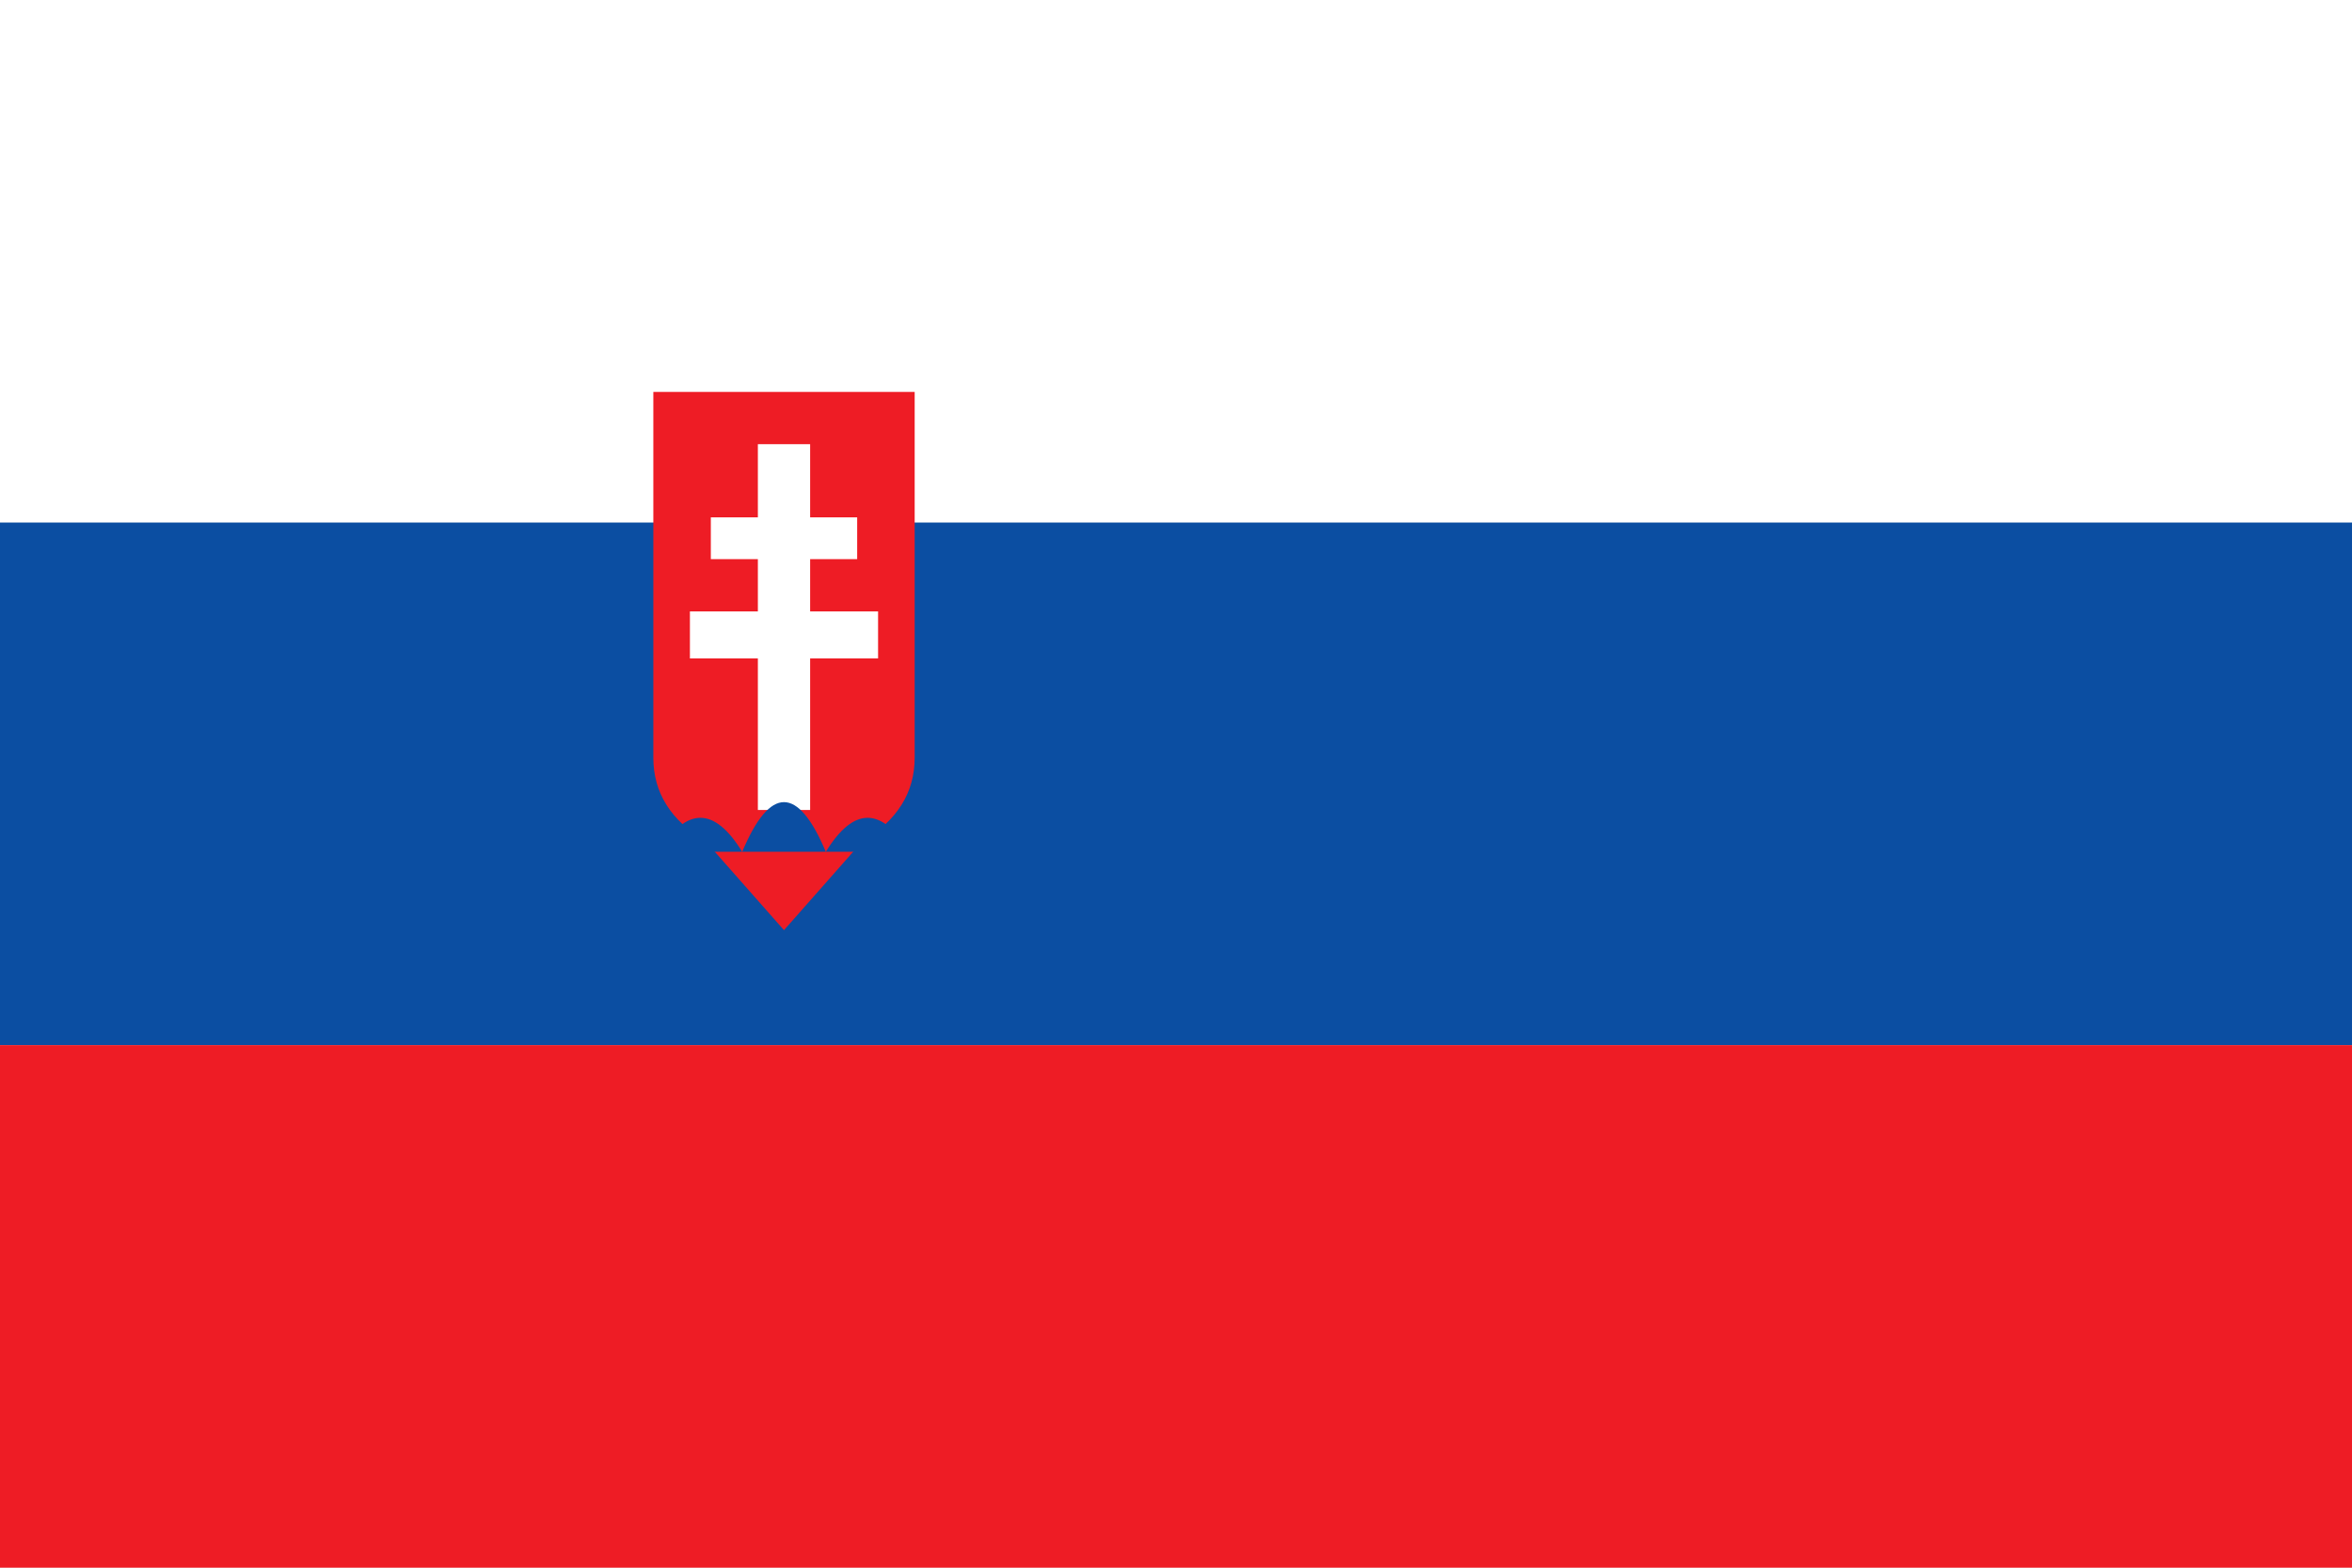
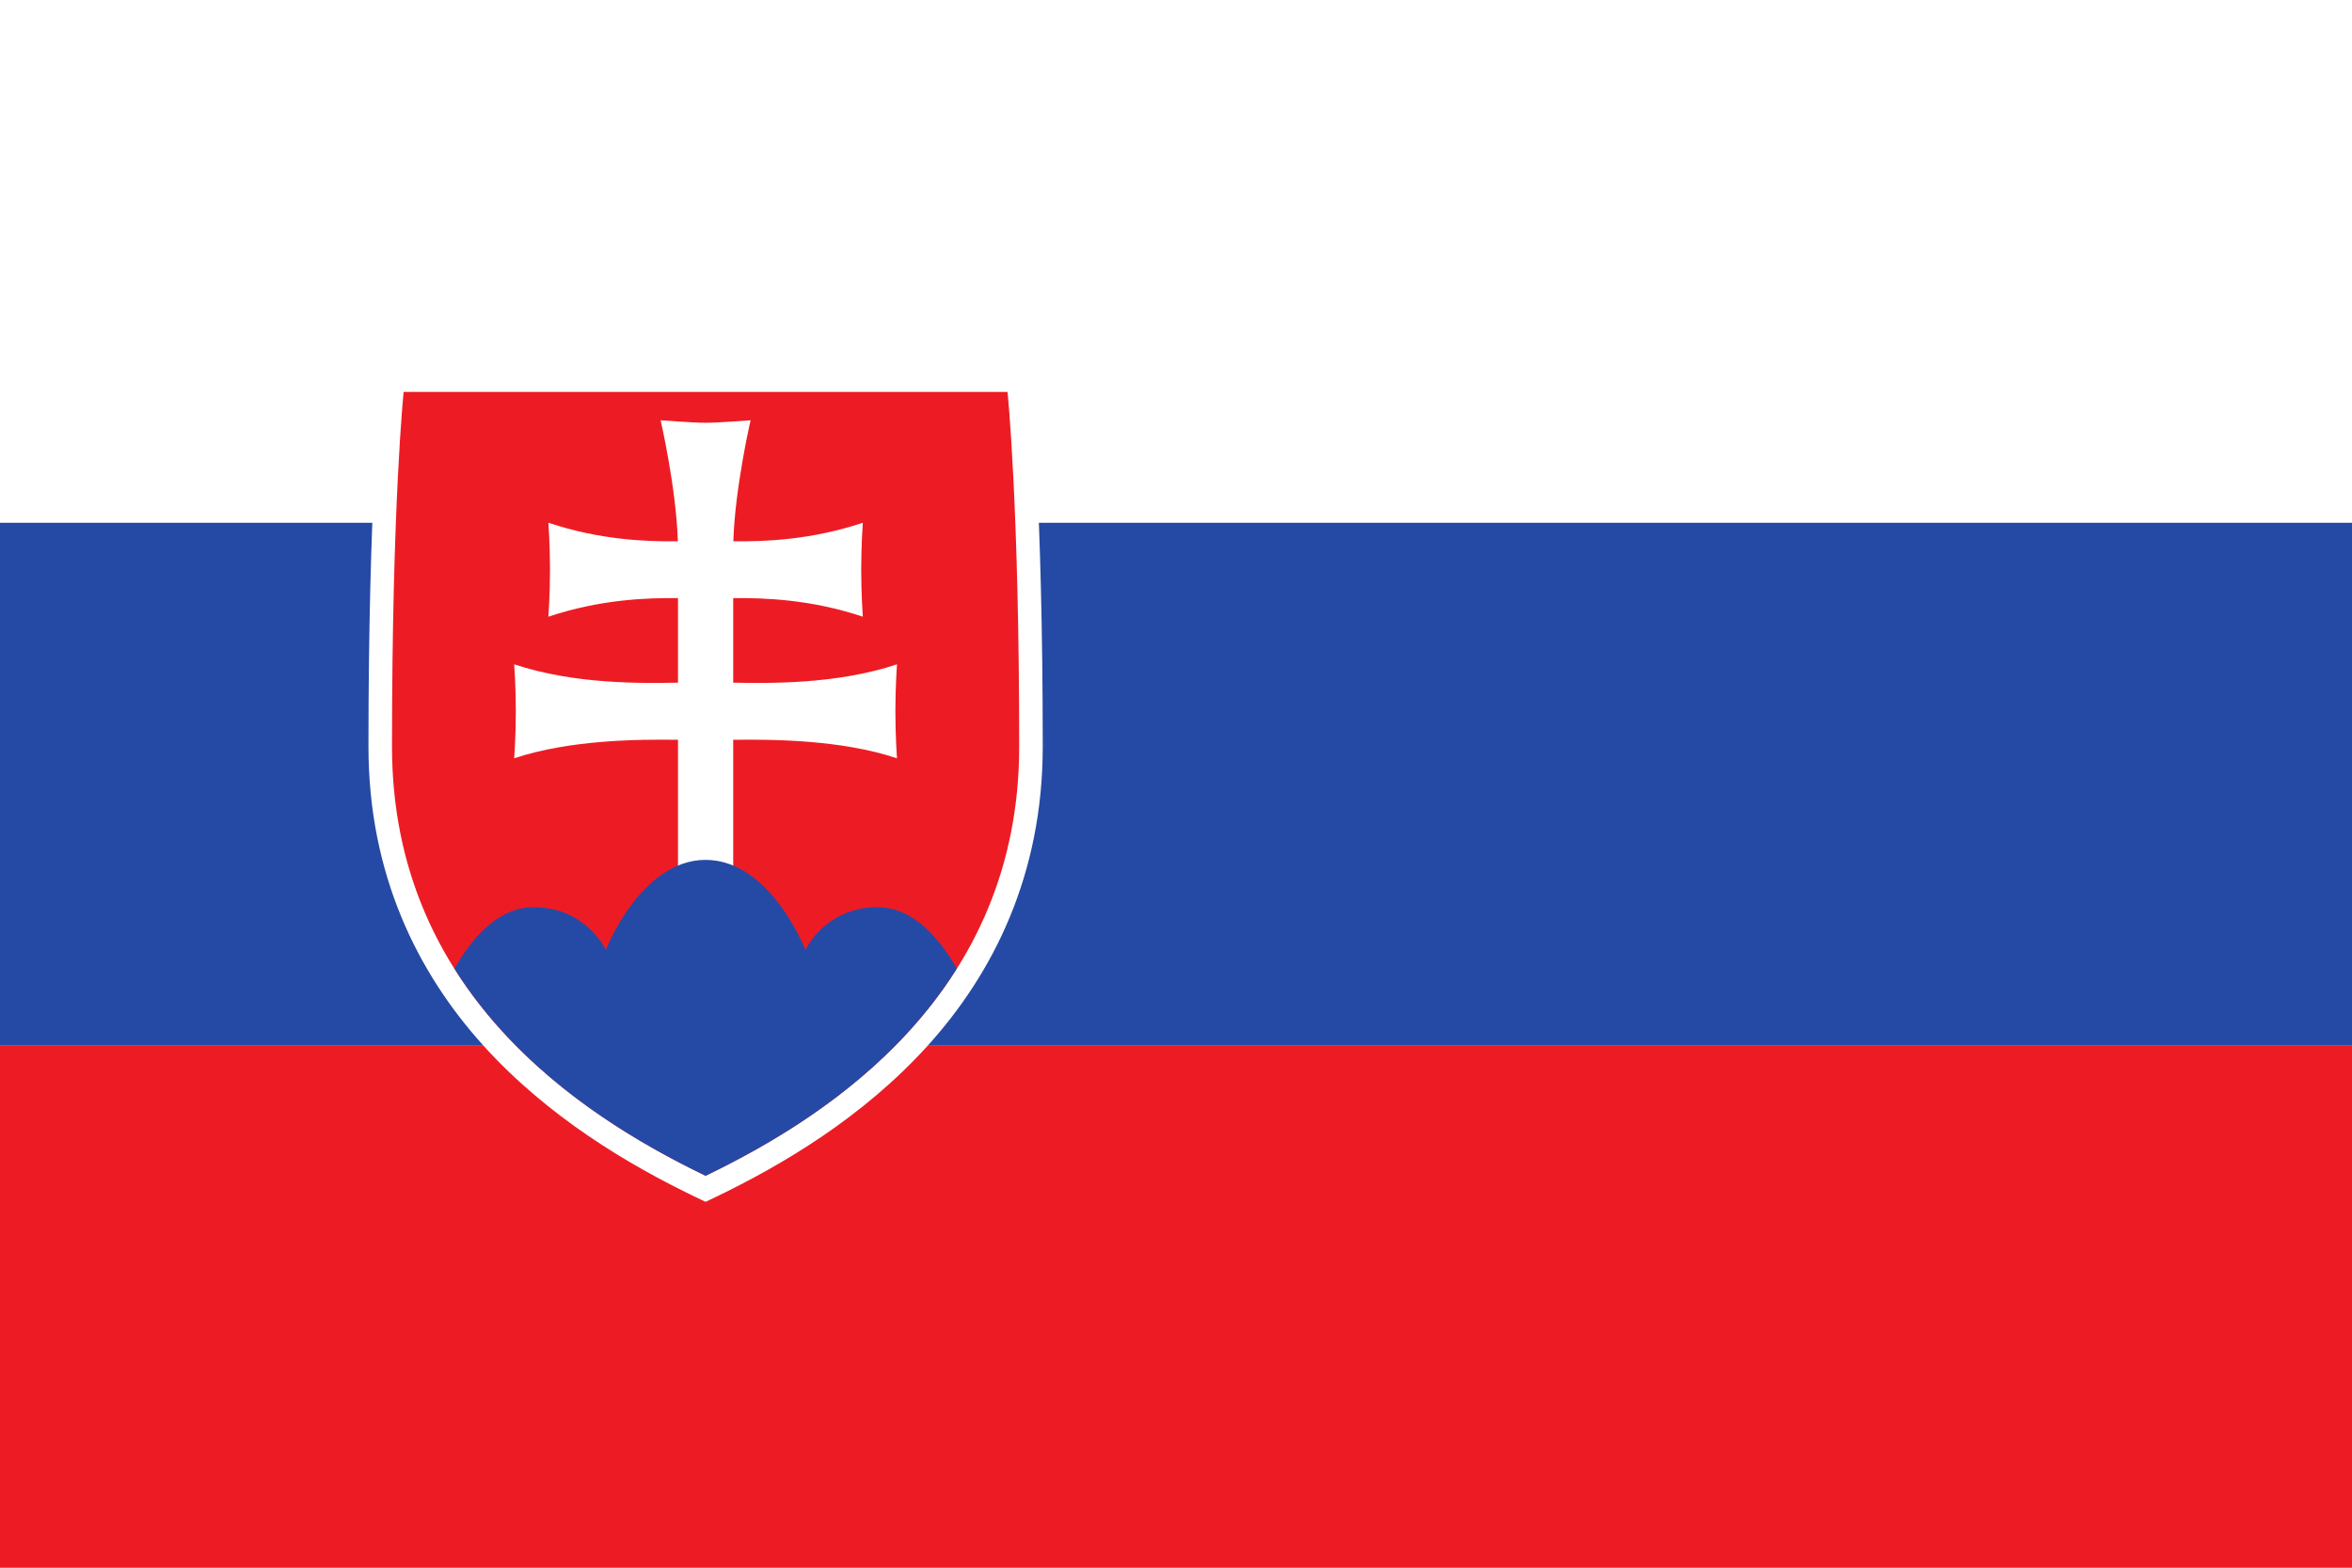
- <svg xmlns="http://www.w3.org/2000/svg" width="900" height="600">
-   <rect fill="#fff" width="900" height="200" />
-   <rect fill="#0b4ea2" y="200" width="900" height="200" />
-   <rect fill="#ee1c25" y="400" width="900" height="200" />
-   <path d="M 250,150 h 100 l 0,140 q 0,20 -20,32 l -30,34 -30,-34 q -20,-12 -20,-32 z" fill="#ee1c25" />
-   <rect x="290" y="170" width="20" height="140" fill="#fff" />
-   <rect x="272" y="198" width="56" height="16" fill="#fff" />
-   <rect x="264" y="234" width="72" height="18" fill="#fff" />
-   <path d="M 252,326 q 16,-26 32,0 q 16,-38 32,0 q 16,-26 32,0 z" fill="#0b4ea2" />
+ <svg xmlns="http://www.w3.org/2000/svg" viewBox="0 0 900 600" width="900" height="600">
+   <path fill="#254aa5" d="M0 400h900V200H0Z" />
+   <path fill="#fff" d="M0 200h900V0H0Z" />
+   <path fill="#ed1c24" d="M0 600h900V400H0Z" />
+   <g>
+     <path fill="#fff" d="m269.993 459.98-3.906-1.867c-25.267-12.173-56.294-30.4-81.294-58.133-25-27.733-43.8-65.307-43.8-114.24 0-93.6 4.52-136.68 4.52-136.68l.84-8.067h247.28l.84 8.067s4.534 43.093 4.534 136.68c0 48.933-18.8 86.507-43.814 114.24-25 27.733-56.026 45.96-81.293 58.133Z" />
+     <path fill="#ed1c24" d="M270 450c-49.38-23.76-120-70.94-120-164.25S154.46 150 154.46 150h231.07S390 192.44 390 285.75 319.37 426.24 270 450" />
+     <path fill="#fff" d="M280.56 261.28c13.36.22 39.45.74 62.67-7.03 0 0-.61 8.31-.61 17.99 0 9.67.61 17.98.61 17.98-21.3-7.12-47.61-7.27-62.67-7.08v51.54h-21.12v-51.54c-15.07-.2-41.37-.04-62.68 7.08 0 0 .62-8.3.62-17.98s-.62-17.99-.62-17.99c23.23 7.77 49.31 7.25 62.68 7.03v-32.37c-12.19-.1-29.74.48-49.6 7.12 0 0 .62-8.3.62-17.98s-.62-17.98-.62-17.98c19.83 6.62 37.36 7.22 49.54 7.11-.62-20.5-6.6-46.33-6.6-46.33s12.3.96 17.22.96c4.92 0 17.21-.96 17.21-.96s-5.97 25.83-6.6 46.33c12.18.1 29.72-.49 49.55-7.11 0 0-.62 8.3-.62 17.98 0 9.67.62 17.98.62 17.98-19.86-6.64-37.42-7.22-49.6-7.12v32.37" />
+     <path fill="#254aa5" d="M270 329.1c-24.87 0-38.19 34.46-38.19 34.46s-7.4-16.34-27.68-16.34c-13.73 0-23.82 12.2-30.25 23.5 24.97 39.7 64.8 64.2 96.11 79.28 31.32-15.07 71.16-39.58 96.13-79.28-6.43-11.3-16.52-23.5-30.25-23.5a30.52 30.52 0 0 0-27.69 16.34s-13.32-34.46-38.19-34.46Z" />
+   </g>
</svg>
